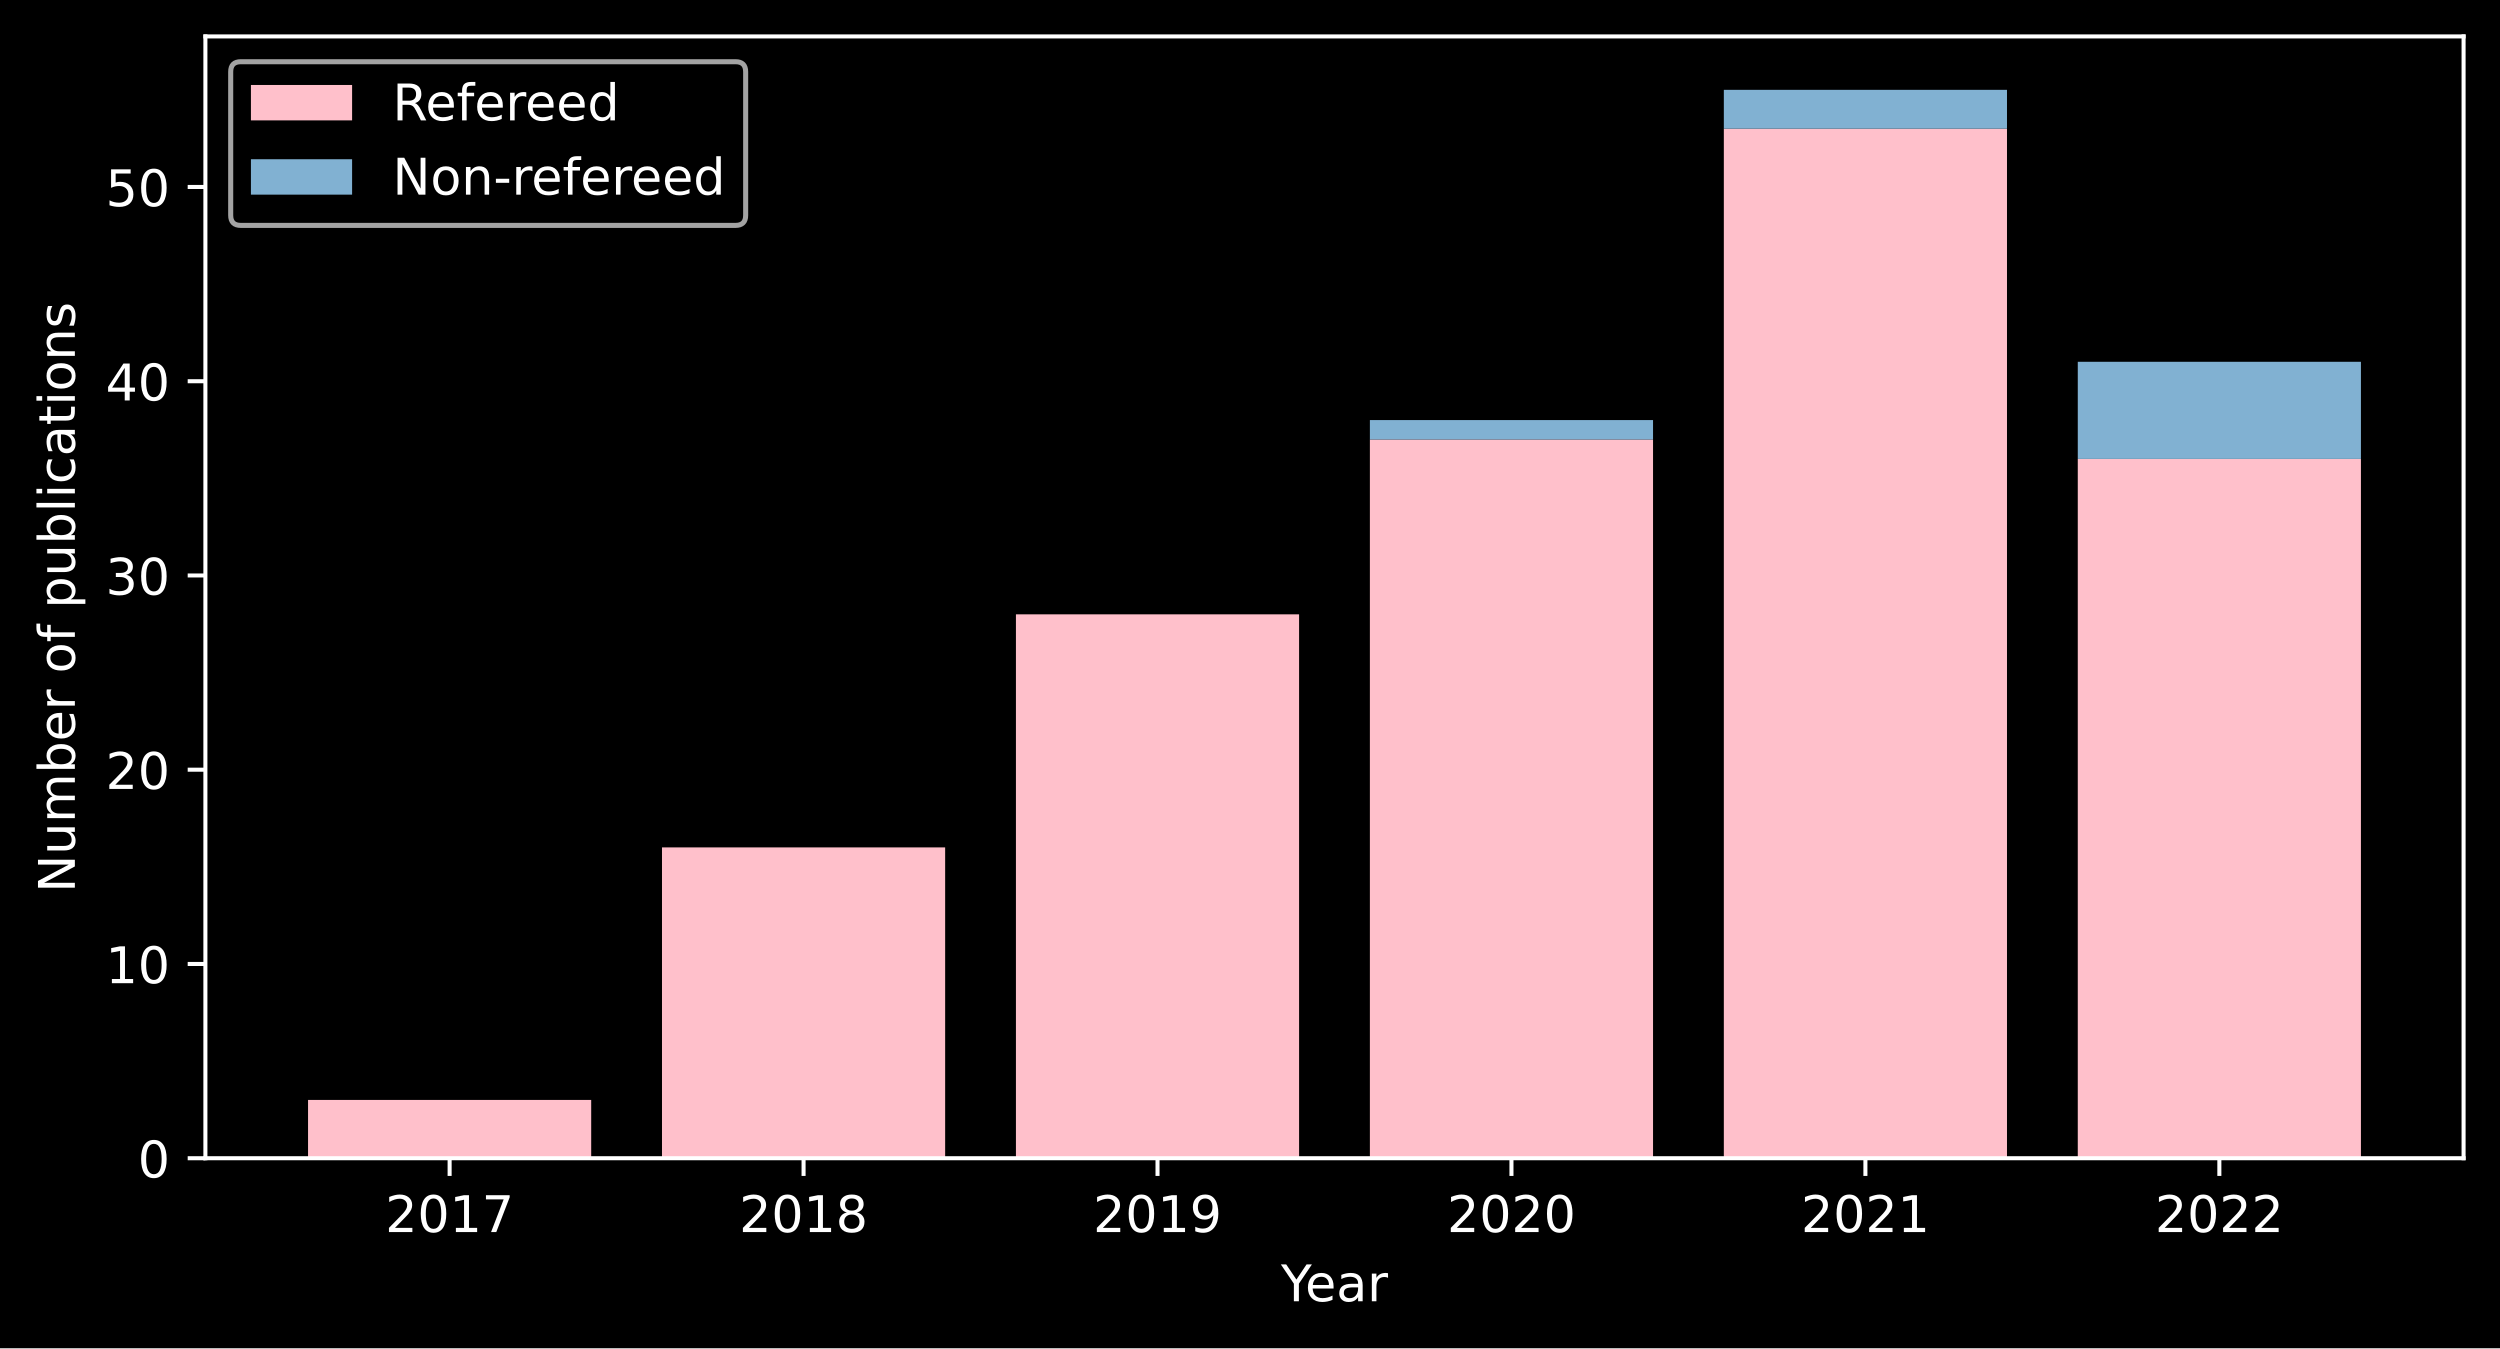
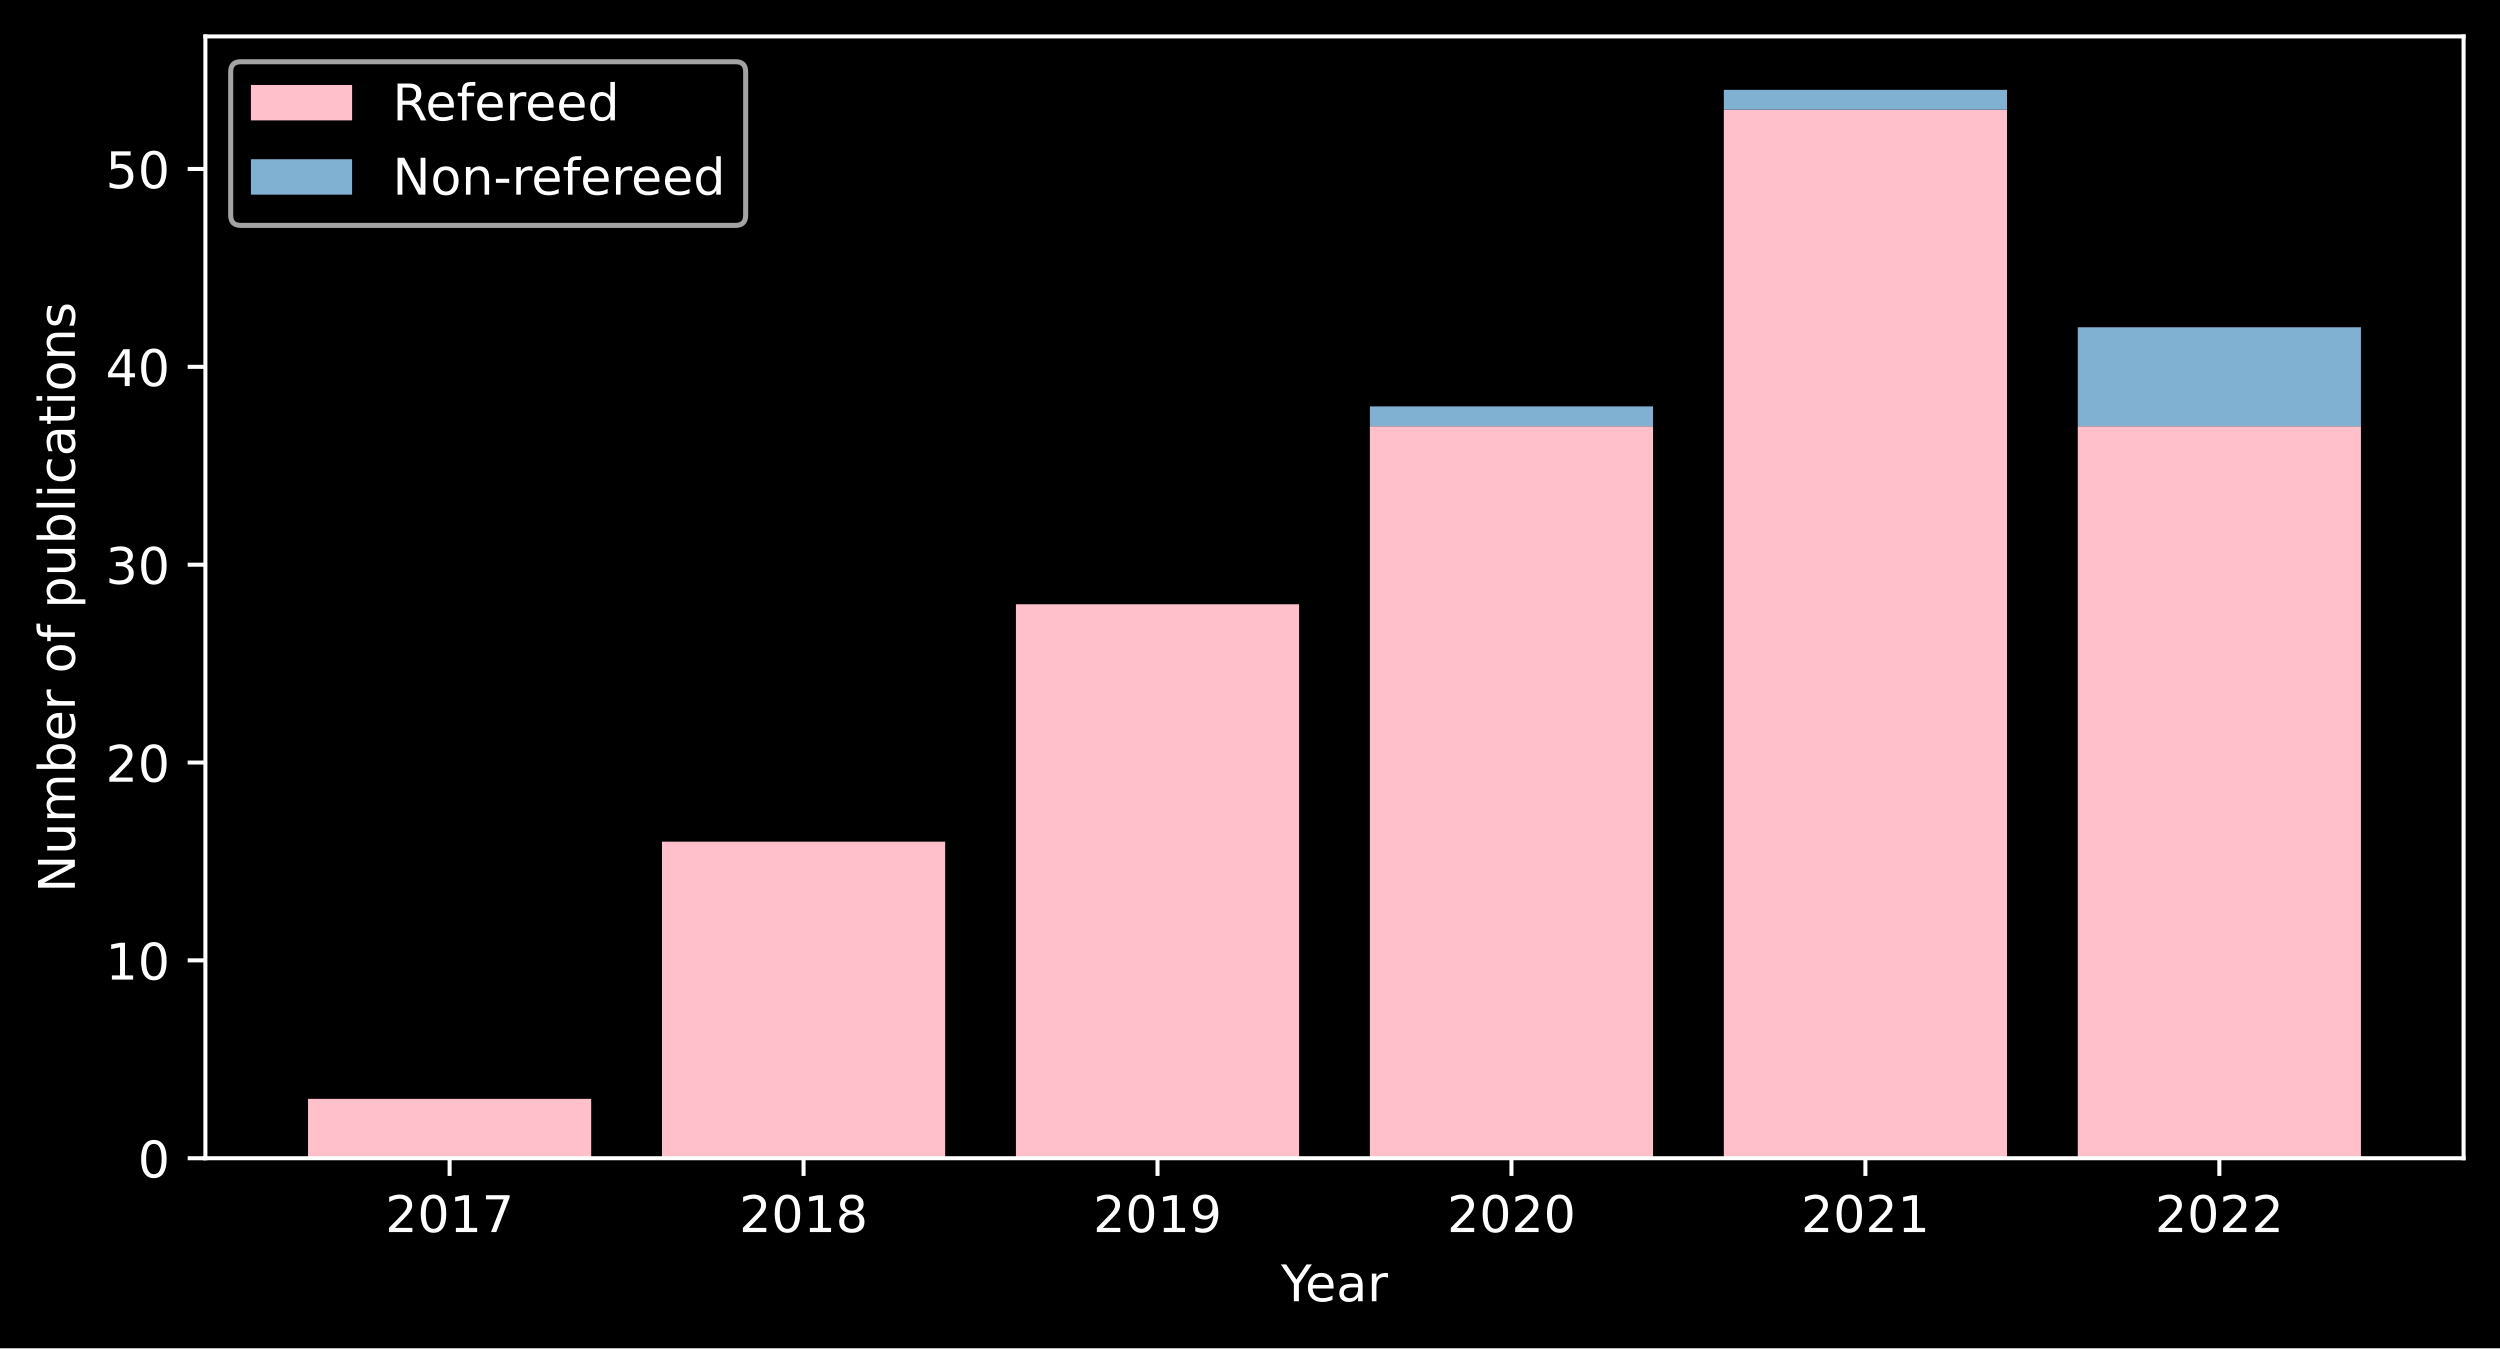
<svg xmlns="http://www.w3.org/2000/svg" xmlns:xlink="http://www.w3.org/1999/xlink" width="494.203pt" height="266.516pt" viewBox="0 0 494.203 266.516" version="1.1">
  <defs>
    <style type="text/css">*{stroke-linejoin: round; stroke-linecap: butt}</style>
  </defs>
  <g id="figure_1">
    <g id="patch_1">
      <path d="M 0 266.516  L 494.203 266.516  L 494.203 0  L 0 0  z " />
    </g>
    <g id="axes_1">
      <g id="patch_2">
        <path d="M 40.603 228.96  L 487.003 228.96  L 487.003 7.2  L 40.603 7.2  z " />
      </g>
      <g id="patch_3">
-         <path d="M 410.737 228.96  L 466.712 228.96  L 466.712 90.72  L 410.737 90.72  z " clip-path="url(#p3714eeea2d)" style="fill: #ffc0cb" />
+         <path d="M 410.737 228.96  L 466.712 228.96  L 466.712 84.249  L 410.737 84.249  z " clip-path="url(#p775242ebb8)" style="fill: #ffc0cb" />
      </g>
      <g id="patch_4">
-         <path d="M 340.769 228.96  L 396.744 228.96  L 396.744 25.44  L 340.769 25.44  z " clip-path="url(#p3714eeea2d)" style="fill: #ffc0cb" />
+         <path d="M 340.769 228.96  L 396.744 228.96  L 396.744 21.671  L 340.769 21.671  z " clip-path="url(#p775242ebb8)" style="fill: #ffc0cb" />
      </g>
      <g id="patch_5">
-         <path d="M 270.8 228.96  L 326.775 228.96  L 326.775 86.88  L 270.8 86.88  z " clip-path="url(#p3714eeea2d)" style="fill: #ffc0cb" />
+         <path d="M 270.8 228.96  L 326.775 228.96  L 326.775 84.249  L 270.8 84.249  z " clip-path="url(#p775242ebb8)" style="fill: #ffc0cb" />
      </g>
      <g id="patch_6">
-         <path d="M 200.831 228.96  L 256.806 228.96  L 256.806 121.44  L 200.831 121.44  z " clip-path="url(#p3714eeea2d)" style="fill: #ffc0cb" />
+         <path d="M 200.831 228.96  L 256.806 228.96  L 256.806 119.449  L 200.831 119.449  z " clip-path="url(#p775242ebb8)" style="fill: #ffc0cb" />
      </g>
      <g id="patch_7">
-         <path d="M 130.863 228.96  L 186.838 228.96  L 186.838 167.52  L 130.863 167.52  z " clip-path="url(#p3714eeea2d)" style="fill: #ffc0cb" />
+         <path d="M 130.863 228.96  L 186.838 228.96  L 186.838 166.382  L 130.863 166.382  z " clip-path="url(#p775242ebb8)" style="fill: #ffc0cb" />
      </g>
      <g id="patch_8">
-         <path d="M 60.894 228.96  L 116.869 228.96  L 116.869 217.44  L 60.894 217.44  z " clip-path="url(#p3714eeea2d)" style="fill: #ffc0cb" />
+         <path d="M 60.894 228.96  L 116.869 228.96  L 116.869 217.227  L 60.894 217.227  z " clip-path="url(#p775242ebb8)" style="fill: #ffc0cb" />
      </g>
      <g id="patch_9">
-         <path d="M 410.737 90.72  L 466.712 90.72  L 466.712 71.52  L 410.737 71.52  z " clip-path="url(#p3714eeea2d)" style="fill: #81b1d2" />
+         <path d="M 410.737 84.249  L 466.712 84.249  L 466.712 64.693  L 410.737 64.693  z " clip-path="url(#p775242ebb8)" style="fill: #81b1d2" />
      </g>
      <g id="patch_10">
-         <path d="M 340.769 25.44  L 396.744 25.44  L 396.744 17.76  L 340.769 17.76  z " clip-path="url(#p3714eeea2d)" style="fill: #81b1d2" />
+         <path d="M 340.769 21.671  L 396.744 21.671  L 396.744 17.76  L 340.769 17.76  z " clip-path="url(#p775242ebb8)" style="fill: #81b1d2" />
      </g>
      <g id="patch_11">
-         <path d="M 270.8 86.88  L 326.775 86.88  L 326.775 83.04  L 270.8 83.04  z " clip-path="url(#p3714eeea2d)" style="fill: #81b1d2" />
+         <path d="M 270.8 84.249  L 326.775 84.249  L 326.775 80.338  L 270.8 80.338  z " clip-path="url(#p775242ebb8)" style="fill: #81b1d2" />
      </g>
      <g id="patch_12">
-         <path d="M 200.831 121.44  L 256.806 121.44  L 256.806 121.44  L 200.831 121.44  z " clip-path="url(#p3714eeea2d)" style="fill: #81b1d2" />
+         <path d="M 200.831 119.449  L 256.806 119.449  L 256.806 119.449  L 200.831 119.449  z " clip-path="url(#p775242ebb8)" style="fill: #81b1d2" />
      </g>
      <g id="patch_13">
-         <path d="M 130.863 167.52  L 186.838 167.52  L 186.838 167.52  L 130.863 167.52  z " clip-path="url(#p3714eeea2d)" style="fill: #81b1d2" />
+         <path d="M 130.863 166.382  L 186.838 166.382  L 186.838 166.382  L 130.863 166.382  z " clip-path="url(#p775242ebb8)" style="fill: #81b1d2" />
      </g>
      <g id="patch_14">
-         <path d="M 60.894 217.44  L 116.869 217.44  L 116.869 217.44  L 60.894 217.44  z " clip-path="url(#p3714eeea2d)" style="fill: #81b1d2" />
+         <path d="M 60.894 217.227  L 116.869 217.227  L 116.869 217.227  L 60.894 217.227  z " clip-path="url(#p775242ebb8)" style="fill: #81b1d2" />
      </g>
      <g id="matplotlib.axis_1">
        <g id="xtick_1">
          <g id="line2d_1">
            <defs>
-               <path id="m4af128f80c" d="M 0 0  L 0 3.5  " style="stroke: #ffffff; stroke-width: 0.8" />
-             </defs>
-             <g>
-               <use xlink:href="#m4af128f80c" x="438.725" y="228.96" style="fill: #ffffff; stroke: #ffffff; stroke-width: 0.8" />
+               <path id="m73a6356a72" d="M 0 0  L 0 3.5  " style="stroke: #ffffff; stroke-width: 0.8" />
+             </defs>
+             <g>
+               <use xlink:href="#m73a6356a72" x="438.725" y="228.96" style="fill: #ffffff; stroke: #ffffff; stroke-width: 0.8" />
            </g>
          </g>
          <g id="text_1">
            <g style="fill: #ffffff" transform="translate(425.9998 243.5584)scale(0.1 -0.1)">
              <defs>
                <path id="DejaVuSans-32" d="M 1228 531  L 3431 531  L 3431 0  L 469 0  L 469 531  Q 828 903 1448 1529  Q 2069 2156 2228 2338  Q 2531 2678 2651 2914  Q 2772 3150 2772 3378  Q 2772 3750 2511 3984  Q 2250 4219 1831 4219  Q 1534 4219 1204 4116  Q 875 4013 500 3803  L 500 4441  Q 881 4594 1212 4672  Q 1544 4750 1819 4750  Q 2544 4750 2975 4387  Q 3406 4025 3406 3419  Q 3406 3131 3298 2873  Q 3191 2616 2906 2266  Q 2828 2175 2409 1742  Q 1991 1309 1228 531  z " transform="scale(0.015625)" />
                <path id="DejaVuSans-30" d="M 2034 4250  Q 1547 4250 1301 3770  Q 1056 3291 1056 2328  Q 1056 1369 1301 889  Q 1547 409 2034 409  Q 2525 409 2770 889  Q 3016 1369 3016 2328  Q 3016 3291 2770 3770  Q 2525 4250 2034 4250  z M 2034 4750  Q 2819 4750 3233 4129  Q 3647 3509 3647 2328  Q 3647 1150 3233 529  Q 2819 -91 2034 -91  Q 1250 -91 836 529  Q 422 1150 422 2328  Q 422 3509 836 4129  Q 1250 4750 2034 4750  z " transform="scale(0.015625)" />
              </defs>
              <use xlink:href="#DejaVuSans-32" />
              <use xlink:href="#DejaVuSans-30" x="63.623" />
              <use xlink:href="#DejaVuSans-32" x="127.246" />
              <use xlink:href="#DejaVuSans-32" x="190.869" />
            </g>
          </g>
        </g>
        <g id="xtick_2">
          <g id="line2d_2">
            <g>
-               <use xlink:href="#m4af128f80c" x="368.756" y="228.96" style="fill: #ffffff; stroke: #ffffff; stroke-width: 0.8" />
+               <use xlink:href="#m73a6356a72" x="368.756" y="228.96" style="fill: #ffffff; stroke: #ffffff; stroke-width: 0.8" />
            </g>
          </g>
          <g id="text_2">
            <g style="fill: #ffffff" transform="translate(356.0311 243.5584)scale(0.1 -0.1)">
              <defs>
                <path id="DejaVuSans-31" d="M 794 531  L 1825 531  L 1825 4091  L 703 3866  L 703 4441  L 1819 4666  L 2450 4666  L 2450 531  L 3481 531  L 3481 0  L 794 0  L 794 531  z " transform="scale(0.015625)" />
              </defs>
              <use xlink:href="#DejaVuSans-32" />
              <use xlink:href="#DejaVuSans-30" x="63.623" />
              <use xlink:href="#DejaVuSans-32" x="127.246" />
              <use xlink:href="#DejaVuSans-31" x="190.869" />
            </g>
          </g>
        </g>
        <g id="xtick_3">
          <g id="line2d_3">
            <g>
-               <use xlink:href="#m4af128f80c" x="298.787" y="228.96" style="fill: #ffffff; stroke: #ffffff; stroke-width: 0.8" />
+               <use xlink:href="#m73a6356a72" x="298.787" y="228.96" style="fill: #ffffff; stroke: #ffffff; stroke-width: 0.8" />
            </g>
          </g>
          <g id="text_3">
            <g style="fill: #ffffff" transform="translate(286.0625 243.5584)scale(0.1 -0.1)">
              <use xlink:href="#DejaVuSans-32" />
              <use xlink:href="#DejaVuSans-30" x="63.623" />
              <use xlink:href="#DejaVuSans-32" x="127.246" />
              <use xlink:href="#DejaVuSans-30" x="190.869" />
            </g>
          </g>
        </g>
        <g id="xtick_4">
          <g id="line2d_4">
            <g>
-               <use xlink:href="#m4af128f80c" x="228.819" y="228.96" style="fill: #ffffff; stroke: #ffffff; stroke-width: 0.8" />
+               <use xlink:href="#m73a6356a72" x="228.819" y="228.96" style="fill: #ffffff; stroke: #ffffff; stroke-width: 0.8" />
            </g>
          </g>
          <g id="text_4">
            <g style="fill: #ffffff" transform="translate(216.0938 243.5584)scale(0.1 -0.1)">
              <defs>
                <path id="DejaVuSans-39" d="M 703 97  L 703 672  Q 941 559 1184 500  Q 1428 441 1663 441  Q 2288 441 2617 861  Q 2947 1281 2994 2138  Q 2813 1869 2534 1725  Q 2256 1581 1919 1581  Q 1219 1581 811 2004  Q 403 2428 403 3163  Q 403 3881 828 4315  Q 1253 4750 1959 4750  Q 2769 4750 3195 4129  Q 3622 3509 3622 2328  Q 3622 1225 3098 567  Q 2575 -91 1691 -91  Q 1453 -91 1209 -44  Q 966 3 703 97  z M 1959 2075  Q 2384 2075 2632 2365  Q 2881 2656 2881 3163  Q 2881 3666 2632 3958  Q 2384 4250 1959 4250  Q 1534 4250 1286 3958  Q 1038 3666 1038 3163  Q 1038 2656 1286 2365  Q 1534 2075 1959 2075  z " transform="scale(0.015625)" />
              </defs>
              <use xlink:href="#DejaVuSans-32" />
              <use xlink:href="#DejaVuSans-30" x="63.623" />
              <use xlink:href="#DejaVuSans-31" x="127.246" />
              <use xlink:href="#DejaVuSans-39" x="190.869" />
            </g>
          </g>
        </g>
        <g id="xtick_5">
          <g id="line2d_5">
            <g>
-               <use xlink:href="#m4af128f80c" x="158.85" y="228.96" style="fill: #ffffff; stroke: #ffffff; stroke-width: 0.8" />
+               <use xlink:href="#m73a6356a72" x="158.85" y="228.96" style="fill: #ffffff; stroke: #ffffff; stroke-width: 0.8" />
            </g>
          </g>
          <g id="text_5">
            <g style="fill: #ffffff" transform="translate(146.1251 243.5584)scale(0.1 -0.1)">
              <defs>
                <path id="DejaVuSans-38" d="M 2034 2216  Q 1584 2216 1326 1975  Q 1069 1734 1069 1313  Q 1069 891 1326 650  Q 1584 409 2034 409  Q 2484 409 2743 651  Q 3003 894 3003 1313  Q 3003 1734 2745 1975  Q 2488 2216 2034 2216  z M 1403 2484  Q 997 2584 770 2862  Q 544 3141 544 3541  Q 544 4100 942 4425  Q 1341 4750 2034 4750  Q 2731 4750 3128 4425  Q 3525 4100 3525 3541  Q 3525 3141 3298 2862  Q 3072 2584 2669 2484  Q 3125 2378 3379 2068  Q 3634 1759 3634 1313  Q 3634 634 3220 271  Q 2806 -91 2034 -91  Q 1263 -91 848 271  Q 434 634 434 1313  Q 434 1759 690 2068  Q 947 2378 1403 2484  z M 1172 3481  Q 1172 3119 1398 2916  Q 1625 2713 2034 2713  Q 2441 2713 2670 2916  Q 2900 3119 2900 3481  Q 2900 3844 2670 4047  Q 2441 4250 2034 4250  Q 1625 4250 1398 4047  Q 1172 3844 1172 3481  z " transform="scale(0.015625)" />
              </defs>
              <use xlink:href="#DejaVuSans-32" />
              <use xlink:href="#DejaVuSans-30" x="63.623" />
              <use xlink:href="#DejaVuSans-31" x="127.246" />
              <use xlink:href="#DejaVuSans-38" x="190.869" />
            </g>
          </g>
        </g>
        <g id="xtick_6">
          <g id="line2d_6">
            <g>
-               <use xlink:href="#m4af128f80c" x="88.881" y="228.96" style="fill: #ffffff; stroke: #ffffff; stroke-width: 0.8" />
+               <use xlink:href="#m73a6356a72" x="88.881" y="228.96" style="fill: #ffffff; stroke: #ffffff; stroke-width: 0.8" />
            </g>
          </g>
          <g id="text_6">
            <g style="fill: #ffffff" transform="translate(76.1565 243.5584)scale(0.1 -0.1)">
              <defs>
                <path id="DejaVuSans-37" d="M 525 4666  L 3525 4666  L 3525 4397  L 1831 0  L 1172 0  L 2766 4134  L 525 4134  L 525 4666  z " transform="scale(0.015625)" />
              </defs>
              <use xlink:href="#DejaVuSans-32" />
              <use xlink:href="#DejaVuSans-30" x="63.623" />
              <use xlink:href="#DejaVuSans-31" x="127.246" />
              <use xlink:href="#DejaVuSans-37" x="190.869" />
            </g>
          </g>
        </g>
        <g id="text_7">
          <g style="fill: #ffffff" transform="translate(253.2156 257.2366)scale(0.1 -0.1)">
            <defs>
              <path id="DejaVuSans-59" d="M -13 4666  L 666 4666  L 1959 2747  L 3244 4666  L 3922 4666  L 2272 2222  L 2272 0  L 1638 0  L 1638 2222  L -13 4666  z " transform="scale(0.015625)" />
              <path id="DejaVuSans-65" d="M 3597 1894  L 3597 1613  L 953 1613  Q 991 1019 1311 708  Q 1631 397 2203 397  Q 2534 397 2845 478  Q 3156 559 3463 722  L 3463 178  Q 3153 47 2828 -22  Q 2503 -91 2169 -91  Q 1331 -91 842 396  Q 353 884 353 1716  Q 353 2575 817 3079  Q 1281 3584 2069 3584  Q 2775 3584 3186 3129  Q 3597 2675 3597 1894  z M 3022 2063  Q 3016 2534 2758 2815  Q 2500 3097 2075 3097  Q 1594 3097 1305 2825  Q 1016 2553 972 2059  L 3022 2063  z " transform="scale(0.015625)" />
              <path id="DejaVuSans-61" d="M 2194 1759  Q 1497 1759 1228 1600  Q 959 1441 959 1056  Q 959 750 1161 570  Q 1363 391 1709 391  Q 2188 391 2477 730  Q 2766 1069 2766 1631  L 2766 1759  L 2194 1759  z M 3341 1997  L 3341 0  L 2766 0  L 2766 531  Q 2569 213 2275 61  Q 1981 -91 1556 -91  Q 1019 -91 701 211  Q 384 513 384 1019  Q 384 1609 779 1909  Q 1175 2209 1959 2209  L 2766 2209  L 2766 2266  Q 2766 2663 2505 2880  Q 2244 3097 1772 3097  Q 1472 3097 1187 3025  Q 903 2953 641 2809  L 641 3341  Q 956 3463 1253 3523  Q 1550 3584 1831 3584  Q 2591 3584 2966 3190  Q 3341 2797 3341 1997  z " transform="scale(0.015625)" />
              <path id="DejaVuSans-72" d="M 2631 2963  Q 2534 3019 2420 3045  Q 2306 3072 2169 3072  Q 1681 3072 1420 2755  Q 1159 2438 1159 1844  L 1159 0  L 581 0  L 581 3500  L 1159 3500  L 1159 2956  Q 1341 3275 1631 3429  Q 1922 3584 2338 3584  Q 2397 3584 2469 3576  Q 2541 3569 2628 3553  L 2631 2963  z " transform="scale(0.015625)" />
            </defs>
            <use xlink:href="#DejaVuSans-59" />
            <use xlink:href="#DejaVuSans-65" x="47.834" />
            <use xlink:href="#DejaVuSans-61" x="109.357" />
            <use xlink:href="#DejaVuSans-72" x="170.637" />
          </g>
        </g>
      </g>
      <g id="matplotlib.axis_2">
        <g id="ytick_1">
          <g id="line2d_7">
            <defs>
-               <path id="m2e09135ac4" d="M 0 0  L -3.5 0  " style="stroke: #ffffff; stroke-width: 0.8" />
-             </defs>
-             <g>
-               <use xlink:href="#m2e09135ac4" x="40.603" y="228.96" style="fill: #ffffff; stroke: #ffffff; stroke-width: 0.8" />
+               <path id="me6f6de26f4" d="M 0 0  L -3.5 0  " style="stroke: #ffffff; stroke-width: 0.8" />
+             </defs>
+             <g>
+               <use xlink:href="#me6f6de26f4" x="40.603" y="228.96" style="fill: #ffffff; stroke: #ffffff; stroke-width: 0.8" />
            </g>
          </g>
          <g id="text_8">
            <g style="fill: #ffffff" transform="translate(27.24063 232.7592)scale(0.1 -0.1)">
              <use xlink:href="#DejaVuSans-30" />
            </g>
          </g>
        </g>
        <g id="ytick_2">
          <g id="line2d_8">
            <g>
-               <use xlink:href="#m2e09135ac4" x="40.603" y="190.56" style="fill: #ffffff; stroke: #ffffff; stroke-width: 0.8" />
+               <use xlink:href="#me6f6de26f4" x="40.603" y="189.849" style="fill: #ffffff; stroke: #ffffff; stroke-width: 0.8" />
            </g>
          </g>
          <g id="text_9">
-             <g style="fill: #ffffff" transform="translate(20.87813 194.3592)scale(0.1 -0.1)">
+             <g style="fill: #ffffff" transform="translate(20.87813 193.6481)scale(0.1 -0.1)">
              <use xlink:href="#DejaVuSans-31" />
              <use xlink:href="#DejaVuSans-30" x="63.623" />
            </g>
          </g>
        </g>
        <g id="ytick_3">
          <g id="line2d_9">
            <g>
-               <use xlink:href="#m2e09135ac4" x="40.603" y="152.16" style="fill: #ffffff; stroke: #ffffff; stroke-width: 0.8" />
+               <use xlink:href="#me6f6de26f4" x="40.603" y="150.738" style="fill: #ffffff; stroke: #ffffff; stroke-width: 0.8" />
            </g>
          </g>
          <g id="text_10">
-             <g style="fill: #ffffff" transform="translate(20.87813 155.9592)scale(0.1 -0.1)">
+             <g style="fill: #ffffff" transform="translate(20.87813 154.537)scale(0.1 -0.1)">
              <use xlink:href="#DejaVuSans-32" />
              <use xlink:href="#DejaVuSans-30" x="63.623" />
            </g>
          </g>
        </g>
        <g id="ytick_4">
          <g id="line2d_10">
            <g>
-               <use xlink:href="#m2e09135ac4" x="40.603" y="113.76" style="fill: #ffffff; stroke: #ffffff; stroke-width: 0.8" />
+               <use xlink:href="#me6f6de26f4" x="40.603" y="111.627" style="fill: #ffffff; stroke: #ffffff; stroke-width: 0.8" />
            </g>
          </g>
          <g id="text_11">
-             <g style="fill: #ffffff" transform="translate(20.87813 117.5592)scale(0.1 -0.1)">
+             <g style="fill: #ffffff" transform="translate(20.87813 115.4259)scale(0.1 -0.1)">
              <defs>
                <path id="DejaVuSans-33" d="M 2597 2516  Q 3050 2419 3304 2112  Q 3559 1806 3559 1356  Q 3559 666 3084 287  Q 2609 -91 1734 -91  Q 1441 -91 1130 -33  Q 819 25 488 141  L 488 750  Q 750 597 1062 519  Q 1375 441 1716 441  Q 2309 441 2620 675  Q 2931 909 2931 1356  Q 2931 1769 2642 2001  Q 2353 2234 1838 2234  L 1294 2234  L 1294 2753  L 1863 2753  Q 2328 2753 2575 2939  Q 2822 3125 2822 3475  Q 2822 3834 2567 4026  Q 2313 4219 1838 4219  Q 1578 4219 1281 4162  Q 984 4106 628 3988  L 628 4550  Q 988 4650 1302 4700  Q 1616 4750 1894 4750  Q 2613 4750 3031 4423  Q 3450 4097 3450 3541  Q 3450 3153 3228 2886  Q 3006 2619 2597 2516  z " transform="scale(0.015625)" />
              </defs>
              <use xlink:href="#DejaVuSans-33" />
              <use xlink:href="#DejaVuSans-30" x="63.623" />
            </g>
          </g>
        </g>
        <g id="ytick_5">
          <g id="line2d_11">
            <g>
-               <use xlink:href="#m2e09135ac4" x="40.603" y="75.36" style="fill: #ffffff; stroke: #ffffff; stroke-width: 0.8" />
+               <use xlink:href="#me6f6de26f4" x="40.603" y="72.516" style="fill: #ffffff; stroke: #ffffff; stroke-width: 0.8" />
            </g>
          </g>
          <g id="text_12">
-             <g style="fill: #ffffff" transform="translate(20.87813 79.15922)scale(0.1 -0.1)">
+             <g style="fill: #ffffff" transform="translate(20.87813 76.31477)scale(0.1 -0.1)">
              <defs>
                <path id="DejaVuSans-34" d="M 2419 4116  L 825 1625  L 2419 1625  L 2419 4116  z M 2253 4666  L 3047 4666  L 3047 1625  L 3713 1625  L 3713 1100  L 3047 1100  L 3047 0  L 2419 0  L 2419 1100  L 313 1100  L 313 1709  L 2253 4666  z " transform="scale(0.015625)" />
              </defs>
              <use xlink:href="#DejaVuSans-34" />
              <use xlink:href="#DejaVuSans-30" x="63.623" />
            </g>
          </g>
        </g>
        <g id="ytick_6">
          <g id="line2d_12">
            <g>
-               <use xlink:href="#m2e09135ac4" x="40.603" y="36.96" style="fill: #ffffff; stroke: #ffffff; stroke-width: 0.8" />
+               <use xlink:href="#me6f6de26f4" x="40.603" y="33.404" style="fill: #ffffff; stroke: #ffffff; stroke-width: 0.8" />
            </g>
          </g>
          <g id="text_13">
-             <g style="fill: #ffffff" transform="translate(20.87813 40.75922)scale(0.1 -0.1)">
+             <g style="fill: #ffffff" transform="translate(20.87813 37.20366)scale(0.1 -0.1)">
              <defs>
                <path id="DejaVuSans-35" d="M 691 4666  L 3169 4666  L 3169 4134  L 1269 4134  L 1269 2991  Q 1406 3038 1543 3061  Q 1681 3084 1819 3084  Q 2600 3084 3056 2656  Q 3513 2228 3513 1497  Q 3513 744 3044 326  Q 2575 -91 1722 -91  Q 1428 -91 1123 -41  Q 819 9 494 109  L 494 744  Q 775 591 1075 516  Q 1375 441 1709 441  Q 2250 441 2565 725  Q 2881 1009 2881 1497  Q 2881 1984 2565 2268  Q 2250 2553 1709 2553  Q 1456 2553 1204 2497  Q 953 2441 691 2322  L 691 4666  z " transform="scale(0.015625)" />
              </defs>
              <use xlink:href="#DejaVuSans-35" />
              <use xlink:href="#DejaVuSans-30" x="63.623" />
            </g>
          </g>
        </g>
        <g id="text_14">
          <g style="fill: #ffffff" transform="translate(14.79844 176.4542)rotate(-90)scale(0.1 -0.1)">
            <defs>
              <path id="DejaVuSans-4e" d="M 628 4666  L 1478 4666  L 3547 763  L 3547 4666  L 4159 4666  L 4159 0  L 3309 0  L 1241 3903  L 1241 0  L 628 0  L 628 4666  z " transform="scale(0.015625)" />
              <path id="DejaVuSans-75" d="M 544 1381  L 544 3500  L 1119 3500  L 1119 1403  Q 1119 906 1312 657  Q 1506 409 1894 409  Q 2359 409 2629 706  Q 2900 1003 2900 1516  L 2900 3500  L 3475 3500  L 3475 0  L 2900 0  L 2900 538  Q 2691 219 2414 64  Q 2138 -91 1772 -91  Q 1169 -91 856 284  Q 544 659 544 1381  z M 1991 3584  L 1991 3584  z " transform="scale(0.015625)" />
              <path id="DejaVuSans-6d" d="M 3328 2828  Q 3544 3216 3844 3400  Q 4144 3584 4550 3584  Q 5097 3584 5394 3201  Q 5691 2819 5691 2113  L 5691 0  L 5113 0  L 5113 2094  Q 5113 2597 4934 2840  Q 4756 3084 4391 3084  Q 3944 3084 3684 2787  Q 3425 2491 3425 1978  L 3425 0  L 2847 0  L 2847 2094  Q 2847 2600 2669 2842  Q 2491 3084 2119 3084  Q 1678 3084 1418 2786  Q 1159 2488 1159 1978  L 1159 0  L 581 0  L 581 3500  L 1159 3500  L 1159 2956  Q 1356 3278 1631 3431  Q 1906 3584 2284 3584  Q 2666 3584 2933 3390  Q 3200 3197 3328 2828  z " transform="scale(0.015625)" />
              <path id="DejaVuSans-62" d="M 3116 1747  Q 3116 2381 2855 2742  Q 2594 3103 2138 3103  Q 1681 3103 1420 2742  Q 1159 2381 1159 1747  Q 1159 1113 1420 752  Q 1681 391 2138 391  Q 2594 391 2855 752  Q 3116 1113 3116 1747  z M 1159 2969  Q 1341 3281 1617 3432  Q 1894 3584 2278 3584  Q 2916 3584 3314 3078  Q 3713 2572 3713 1747  Q 3713 922 3314 415  Q 2916 -91 2278 -91  Q 1894 -91 1617 61  Q 1341 213 1159 525  L 1159 0  L 581 0  L 581 4863  L 1159 4863  L 1159 2969  z " transform="scale(0.015625)" />
              <path id="DejaVuSans-20" transform="scale(0.015625)" />
              <path id="DejaVuSans-6f" d="M 1959 3097  Q 1497 3097 1228 2736  Q 959 2375 959 1747  Q 959 1119 1226 758  Q 1494 397 1959 397  Q 2419 397 2687 759  Q 2956 1122 2956 1747  Q 2956 2369 2687 2733  Q 2419 3097 1959 3097  z M 1959 3584  Q 2709 3584 3137 3096  Q 3566 2609 3566 1747  Q 3566 888 3137 398  Q 2709 -91 1959 -91  Q 1206 -91 779 398  Q 353 888 353 1747  Q 353 2609 779 3096  Q 1206 3584 1959 3584  z " transform="scale(0.015625)" />
              <path id="DejaVuSans-66" d="M 2375 4863  L 2375 4384  L 1825 4384  Q 1516 4384 1395 4259  Q 1275 4134 1275 3809  L 1275 3500  L 2222 3500  L 2222 3053  L 1275 3053  L 1275 0  L 697 0  L 697 3053  L 147 3053  L 147 3500  L 697 3500  L 697 3744  Q 697 4328 969 4595  Q 1241 4863 1831 4863  L 2375 4863  z " transform="scale(0.015625)" />
              <path id="DejaVuSans-70" d="M 1159 525  L 1159 -1331  L 581 -1331  L 581 3500  L 1159 3500  L 1159 2969  Q 1341 3281 1617 3432  Q 1894 3584 2278 3584  Q 2916 3584 3314 3078  Q 3713 2572 3713 1747  Q 3713 922 3314 415  Q 2916 -91 2278 -91  Q 1894 -91 1617 61  Q 1341 213 1159 525  z M 3116 1747  Q 3116 2381 2855 2742  Q 2594 3103 2138 3103  Q 1681 3103 1420 2742  Q 1159 2381 1159 1747  Q 1159 1113 1420 752  Q 1681 391 2138 391  Q 2594 391 2855 752  Q 3116 1113 3116 1747  z " transform="scale(0.015625)" />
              <path id="DejaVuSans-6c" d="M 603 4863  L 1178 4863  L 1178 0  L 603 0  L 603 4863  z " transform="scale(0.015625)" />
              <path id="DejaVuSans-69" d="M 603 3500  L 1178 3500  L 1178 0  L 603 0  L 603 3500  z M 603 4863  L 1178 4863  L 1178 4134  L 603 4134  L 603 4863  z " transform="scale(0.015625)" />
              <path id="DejaVuSans-63" d="M 3122 3366  L 3122 2828  Q 2878 2963 2633 3030  Q 2388 3097 2138 3097  Q 1578 3097 1268 2742  Q 959 2388 959 1747  Q 959 1106 1268 751  Q 1578 397 2138 397  Q 2388 397 2633 464  Q 2878 531 3122 666  L 3122 134  Q 2881 22 2623 -34  Q 2366 -91 2075 -91  Q 1284 -91 818 406  Q 353 903 353 1747  Q 353 2603 823 3093  Q 1294 3584 2113 3584  Q 2378 3584 2631 3529  Q 2884 3475 3122 3366  z " transform="scale(0.015625)" />
              <path id="DejaVuSans-74" d="M 1172 4494  L 1172 3500  L 2356 3500  L 2356 3053  L 1172 3053  L 1172 1153  Q 1172 725 1289 603  Q 1406 481 1766 481  L 2356 481  L 2356 0  L 1766 0  Q 1100 0 847 248  Q 594 497 594 1153  L 594 3053  L 172 3053  L 172 3500  L 594 3500  L 594 4494  L 1172 4494  z " transform="scale(0.015625)" />
              <path id="DejaVuSans-6e" d="M 3513 2113  L 3513 0  L 2938 0  L 2938 2094  Q 2938 2591 2744 2837  Q 2550 3084 2163 3084  Q 1697 3084 1428 2787  Q 1159 2491 1159 1978  L 1159 0  L 581 0  L 581 3500  L 1159 3500  L 1159 2956  Q 1366 3272 1645 3428  Q 1925 3584 2291 3584  Q 2894 3584 3203 3211  Q 3513 2838 3513 2113  z " transform="scale(0.015625)" />
              <path id="DejaVuSans-73" d="M 2834 3397  L 2834 2853  Q 2591 2978 2328 3040  Q 2066 3103 1784 3103  Q 1356 3103 1142 2972  Q 928 2841 928 2578  Q 928 2378 1081 2264  Q 1234 2150 1697 2047  L 1894 2003  Q 2506 1872 2764 1633  Q 3022 1394 3022 966  Q 3022 478 2636 193  Q 2250 -91 1575 -91  Q 1294 -91 989 -36  Q 684 19 347 128  L 347 722  Q 666 556 975 473  Q 1284 391 1588 391  Q 1994 391 2212 530  Q 2431 669 2431 922  Q 2431 1156 2273 1281  Q 2116 1406 1581 1522  L 1381 1569  Q 847 1681 609 1914  Q 372 2147 372 2553  Q 372 3047 722 3315  Q 1072 3584 1716 3584  Q 2034 3584 2315 3537  Q 2597 3491 2834 3397  z " transform="scale(0.015625)" />
            </defs>
            <use xlink:href="#DejaVuSans-4e" />
            <use xlink:href="#DejaVuSans-75" x="74.805" />
            <use xlink:href="#DejaVuSans-6d" x="138.184" />
            <use xlink:href="#DejaVuSans-62" x="235.596" />
            <use xlink:href="#DejaVuSans-65" x="299.072" />
            <use xlink:href="#DejaVuSans-72" x="360.596" />
            <use xlink:href="#DejaVuSans-20" x="401.709" />
            <use xlink:href="#DejaVuSans-6f" x="433.496" />
            <use xlink:href="#DejaVuSans-66" x="494.678" />
            <use xlink:href="#DejaVuSans-20" x="529.883" />
            <use xlink:href="#DejaVuSans-70" x="561.67" />
            <use xlink:href="#DejaVuSans-75" x="625.146" />
            <use xlink:href="#DejaVuSans-62" x="688.525" />
            <use xlink:href="#DejaVuSans-6c" x="752.002" />
            <use xlink:href="#DejaVuSans-69" x="779.785" />
            <use xlink:href="#DejaVuSans-63" x="807.568" />
            <use xlink:href="#DejaVuSans-61" x="862.549" />
            <use xlink:href="#DejaVuSans-74" x="923.828" />
            <use xlink:href="#DejaVuSans-69" x="963.037" />
            <use xlink:href="#DejaVuSans-6f" x="990.82" />
            <use xlink:href="#DejaVuSans-6e" x="1052.002" />
            <use xlink:href="#DejaVuSans-73" x="1115.381" />
          </g>
        </g>
      </g>
      <g id="patch_15">
        <path d="M 40.603 228.96  L 40.603 7.2  " style="fill: none; stroke: #ffffff; stroke-width: 0.8; stroke-linejoin: miter; stroke-linecap: square" />
      </g>
      <g id="patch_16">
        <path d="M 487.003 228.96  L 487.003 7.2  " style="fill: none; stroke: #ffffff; stroke-width: 0.8; stroke-linejoin: miter; stroke-linecap: square" />
      </g>
      <g id="patch_17">
        <path d="M 40.603 228.96  L 487.003 228.96  " style="fill: none; stroke: #ffffff; stroke-width: 0.8; stroke-linejoin: miter; stroke-linecap: square" />
      </g>
      <g id="patch_18">
        <path d="M 40.603 7.2  L 487.003 7.2  " style="fill: none; stroke: #ffffff; stroke-width: 0.8; stroke-linejoin: miter; stroke-linecap: square" />
      </g>
      <g id="legend_1">
        <g id="patch_19">
          <path d="M 47.603 44.556  L 145.402 44.556  Q 147.402 44.556 147.402 42.556  L 147.402 14.2  Q 147.402 12.2 145.402 12.2  L 47.603 12.2  Q 45.603 12.2 45.603 14.2  L 45.603 42.556  Q 45.603 44.556 47.603 44.556  z " style="opacity: 0.8; stroke: #cccccc; stroke-linejoin: miter" />
        </g>
        <g id="patch_20">
          <path d="M 49.603 23.798  L 69.603 23.798  L 69.603 16.798  L 49.603 16.798  z " style="fill: #ffc0cb" />
        </g>
        <g id="text_15">
          <g style="fill: #ffffff" transform="translate(77.60313 23.79844)scale(0.1 -0.1)">
            <defs>
              <path id="DejaVuSans-52" d="M 2841 2188  Q 3044 2119 3236 1894  Q 3428 1669 3622 1275  L 4263 0  L 3584 0  L 2988 1197  Q 2756 1666 2539 1819  Q 2322 1972 1947 1972  L 1259 1972  L 1259 0  L 628 0  L 628 4666  L 2053 4666  Q 2853 4666 3247 4331  Q 3641 3997 3641 3322  Q 3641 2881 3436 2590  Q 3231 2300 2841 2188  z M 1259 4147  L 1259 2491  L 2053 2491  Q 2509 2491 2742 2702  Q 2975 2913 2975 3322  Q 2975 3731 2742 3939  Q 2509 4147 2053 4147  L 1259 4147  z " transform="scale(0.015625)" />
              <path id="DejaVuSans-64" d="M 2906 2969  L 2906 4863  L 3481 4863  L 3481 0  L 2906 0  L 2906 525  Q 2725 213 2448 61  Q 2172 -91 1784 -91  Q 1150 -91 751 415  Q 353 922 353 1747  Q 353 2572 751 3078  Q 1150 3584 1784 3584  Q 2172 3584 2448 3432  Q 2725 3281 2906 2969  z M 947 1747  Q 947 1113 1208 752  Q 1469 391 1925 391  Q 2381 391 2643 752  Q 2906 1113 2906 1747  Q 2906 2381 2643 2742  Q 2381 3103 1925 3103  Q 1469 3103 1208 2742  Q 947 2381 947 1747  z " transform="scale(0.015625)" />
            </defs>
            <use xlink:href="#DejaVuSans-52" />
            <use xlink:href="#DejaVuSans-65" x="64.982" />
            <use xlink:href="#DejaVuSans-66" x="126.506" />
            <use xlink:href="#DejaVuSans-65" x="161.711" />
            <use xlink:href="#DejaVuSans-72" x="223.234" />
            <use xlink:href="#DejaVuSans-65" x="262.098" />
            <use xlink:href="#DejaVuSans-65" x="323.621" />
            <use xlink:href="#DejaVuSans-64" x="385.145" />
          </g>
        </g>
        <g id="patch_21">
          <path d="M 49.603 38.477  L 69.603 38.477  L 69.603 31.477  L 49.603 31.477  z " style="fill: #81b1d2" />
        </g>
        <g id="text_16">
          <g style="fill: #ffffff" transform="translate(77.60313 38.47656)scale(0.1 -0.1)">
            <defs>
              <path id="DejaVuSans-2d" d="M 313 2009  L 1997 2009  L 1997 1497  L 313 1497  L 313 2009  z " transform="scale(0.015625)" />
            </defs>
            <use xlink:href="#DejaVuSans-4e" />
            <use xlink:href="#DejaVuSans-6f" x="74.805" />
            <use xlink:href="#DejaVuSans-6e" x="135.986" />
            <use xlink:href="#DejaVuSans-2d" x="199.365" />
            <use xlink:href="#DejaVuSans-72" x="235.449" />
            <use xlink:href="#DejaVuSans-65" x="274.312" />
            <use xlink:href="#DejaVuSans-66" x="335.836" />
            <use xlink:href="#DejaVuSans-65" x="371.041" />
            <use xlink:href="#DejaVuSans-72" x="432.564" />
            <use xlink:href="#DejaVuSans-65" x="471.428" />
            <use xlink:href="#DejaVuSans-65" x="532.951" />
            <use xlink:href="#DejaVuSans-64" x="594.475" />
          </g>
        </g>
      </g>
    </g>
  </g>
  <defs>
-     <clipPath id="p3714eeea2d">
+     <clipPath id="p775242ebb8">
      <rect x="40.603" y="7.2" width="446.4" height="221.76" />
    </clipPath>
  </defs>
</svg>
